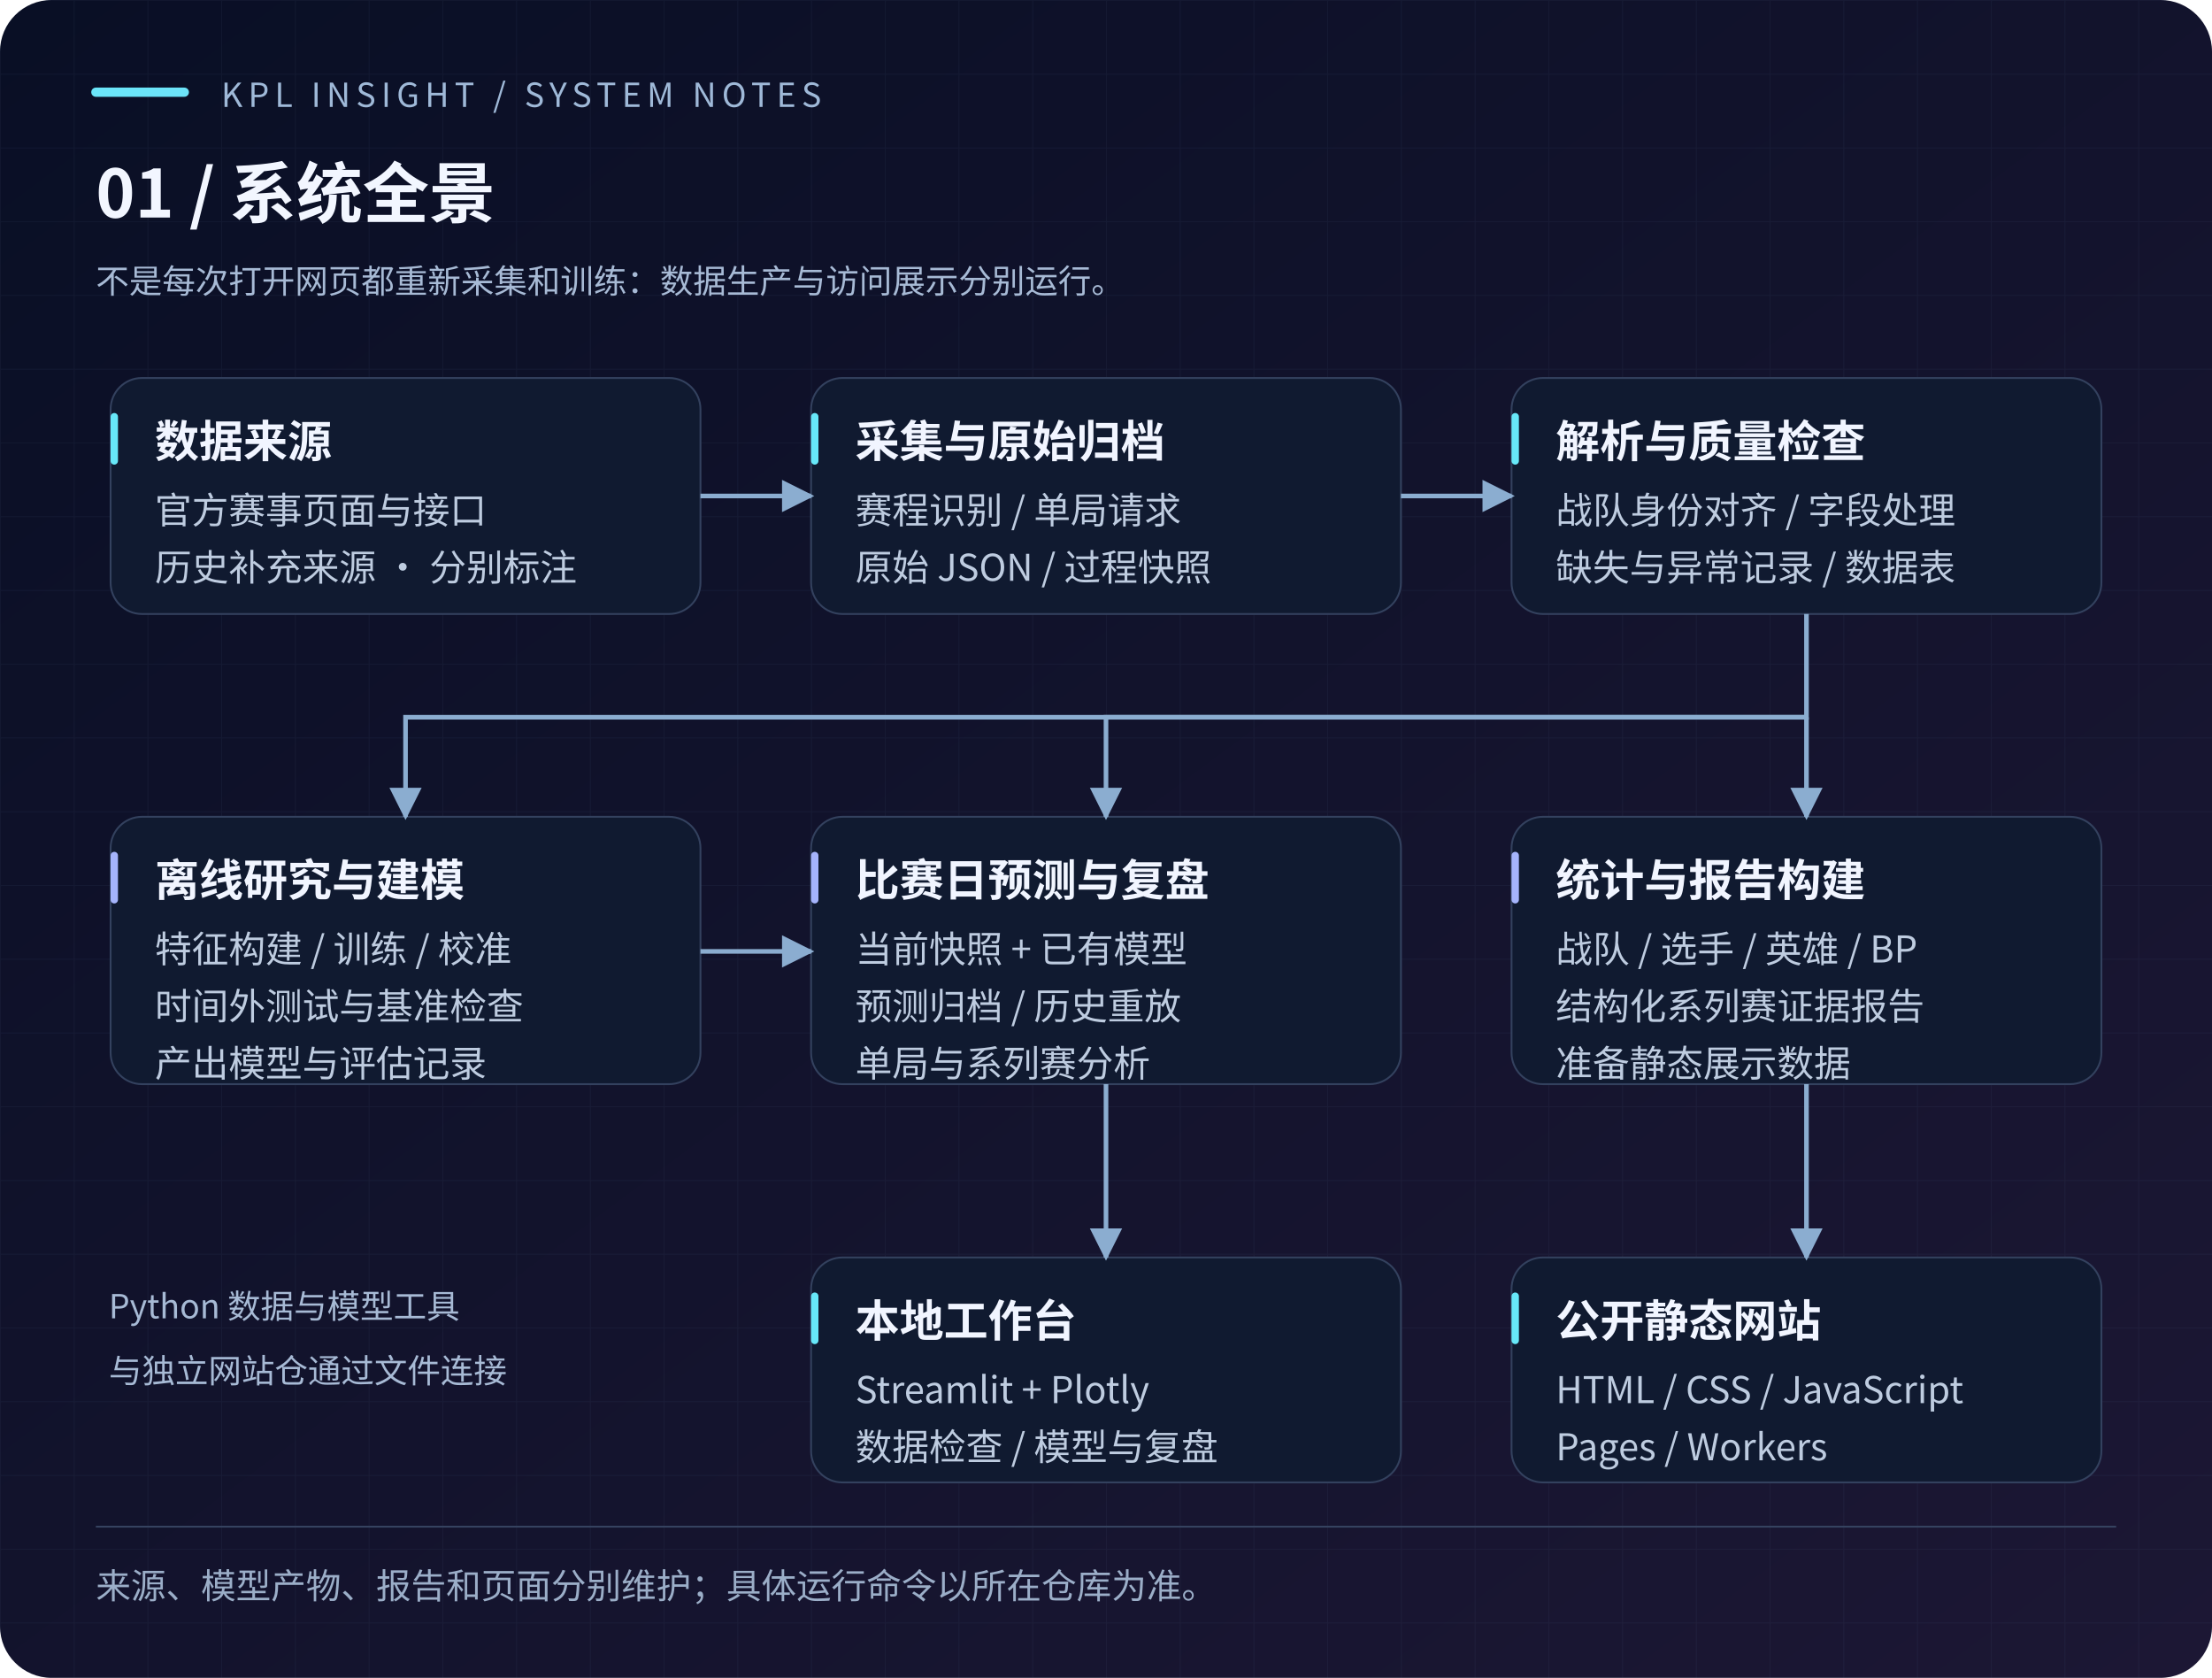
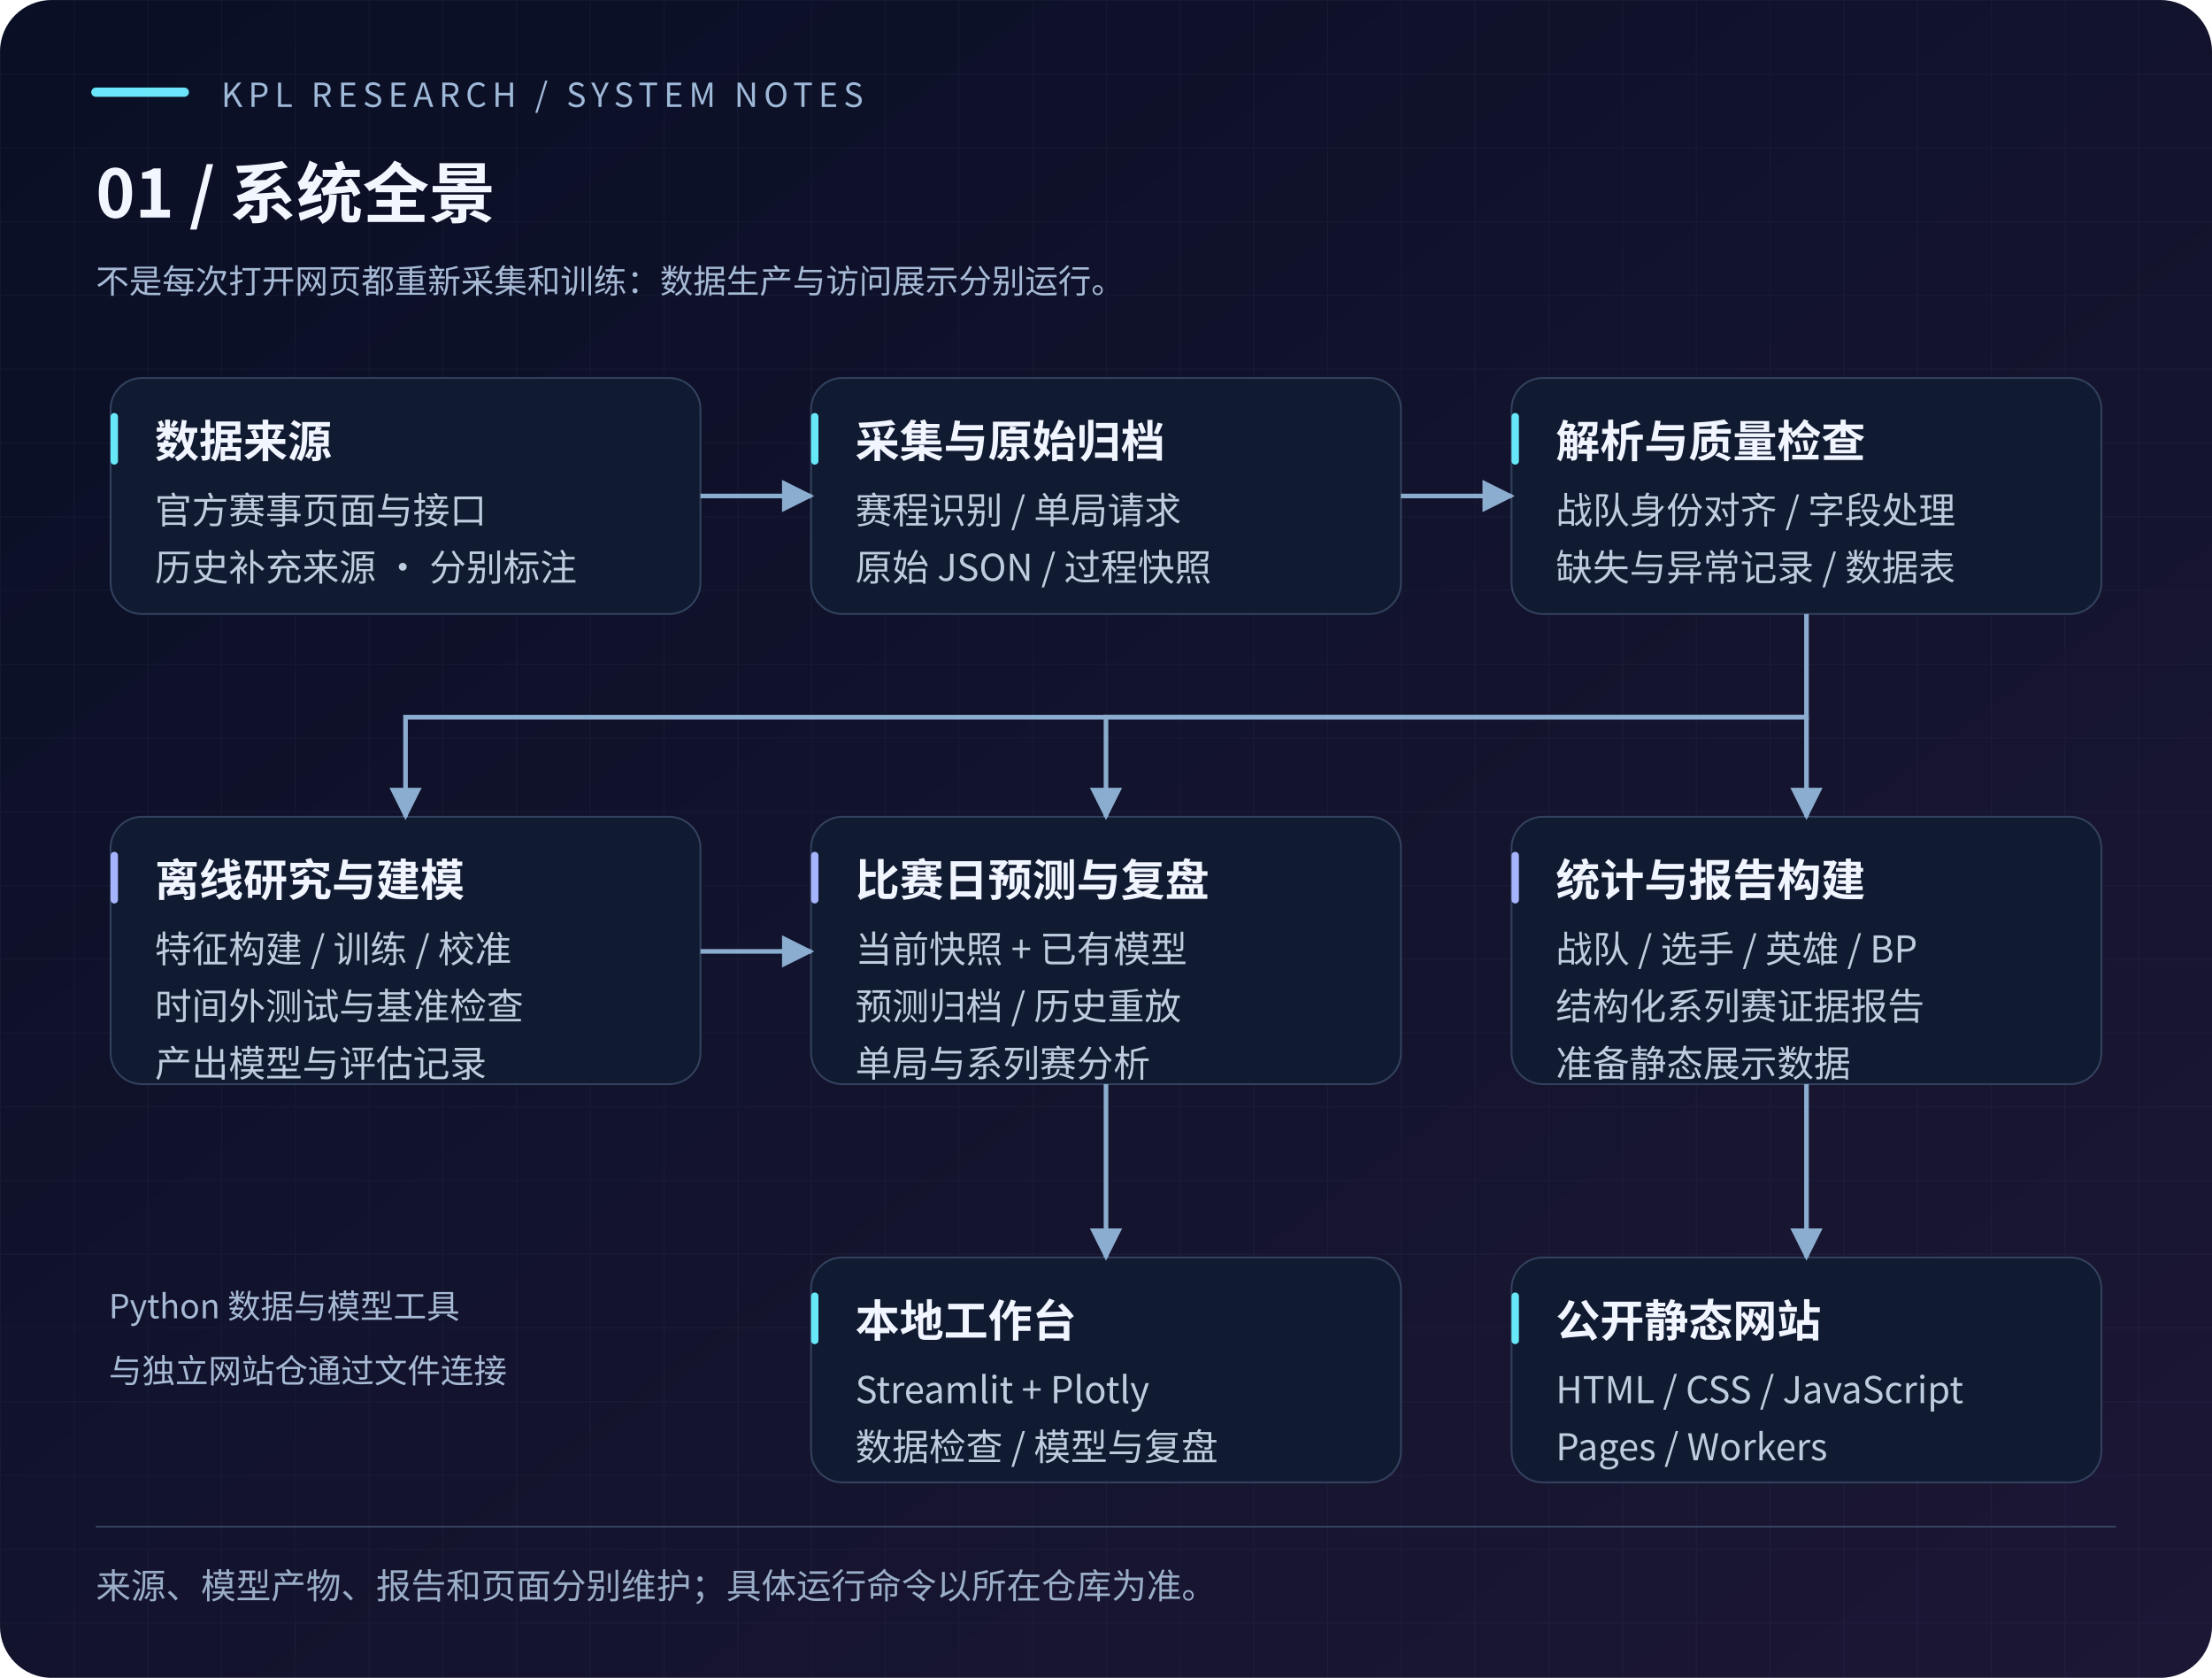
<svg xmlns="http://www.w3.org/2000/svg" width="1200" height="910" viewBox="0 0 1200 910" role="img" aria-labelledby="title desc">
  <defs>
    <linearGradient id="bg" x2="1" y2="1">
      <stop stop-color="#090f25" />
      <stop offset="1" stop-color="#1c1734" />
    </linearGradient>
    <linearGradient id="accent" gradientUnits="userSpaceOnUse" x1="0" y1="0" x2="1200" y2="1440">
      <stop stop-color="#67e8f9" />
      <stop offset="1" stop-color="#c4a0ff" />
    </linearGradient>
    <pattern id="grid" width="40" height="40" patternUnits="userSpaceOnUse">
      <path d="M40 0H0V40" fill="none" stroke="#9ccfff" stroke-opacity=".045" />
    </pattern>
    <marker id="arrow" viewBox="0 0 10 10" refX="9" refY="5" markerWidth="7" markerHeight="7" orient="auto-start-reverse">
      <path d="M0 0L10 5L0 10Z" fill="#8badd0" />
    </marker>
  </defs>
  <rect width="1200" height="910" rx="28" fill="url(#bg)" />
  <rect width="1200" height="910" rx="28" fill="url(#grid)" />
  <path d="M52 50H100" stroke="url(#accent)" stroke-width="5" stroke-linecap="round" />
  <g font-family="Microsoft YaHei,PingFang SC,Noto Sans CJK SC,sans-serif">
-     <text x="120" y="58" fill="#9fb9d8" font-size="18" letter-spacing="3">KPL INSIGHT / SYSTEM NOTES</text>
+     <text x="120" y="58" fill="#9fb9d8" font-size="18" letter-spacing="3">KPL RESEARCH / SYSTEM NOTES</text>
    <text x="52" y="118" fill="#f2f6ff" font-size="36" font-weight="700">01 / 系统全景</text>
    <text x="52" y="159" fill="#a7bad5" font-size="18">不是每次打开网页都重新采集和训练：数据生产与访问展示分别运行。</text>
    <g>
      <rect x="60" y="205" width="320" height="128" rx="17" fill="#101a30" stroke="#33415e" />
      <rect x="60" y="224" width="4" height="28" rx="2" fill="#67e8f9" />
      <text x="84" y="248" fill="#f1f5ff" font-size="24" font-weight="700">数据来源</text>
      <text x="84" y="284" fill="#becce0" font-size="20">官方赛事页面与接口</text>
      <text x="84" y="315" fill="#becce0" font-size="20">历史补充来源 · 分别标注</text>
    </g>
    <g>
      <rect x="440" y="205" width="320" height="128" rx="17" fill="#101a30" stroke="#33415e" />
      <rect x="440" y="224" width="4" height="28" rx="2" fill="#67e8f9" />
      <text x="464" y="248" fill="#f1f5ff" font-size="24" font-weight="700">采集与原始归档</text>
      <text x="464" y="284" fill="#becce0" font-size="20">赛程识别 / 单局请求</text>
      <text x="464" y="315" fill="#becce0" font-size="20">原始 JSON / 过程快照</text>
    </g>
    <g>
      <rect x="820" y="205" width="320" height="128" rx="17" fill="#101a30" stroke="#33415e" />
      <rect x="820" y="224" width="4" height="28" rx="2" fill="#67e8f9" />
      <text x="844" y="248" fill="#f1f5ff" font-size="24" font-weight="700">解析与质量检查</text>
      <text x="844" y="284" fill="#becce0" font-size="20">战队身份对齐 / 字段处理</text>
      <text x="844" y="315" fill="#becce0" font-size="20">缺失与异常记录 / 数据表</text>
    </g>
    <path d="M380 269H440" fill="none" stroke="#8badd0" stroke-width="2.5" marker-end="url(#arrow)" />
    <path d="M760 269H820" fill="none" stroke="#8badd0" stroke-width="2.5" marker-end="url(#arrow)" />
    <g>
      <rect x="60" y="443" width="320" height="145" rx="17" fill="#101a30" stroke="#33415e" />
      <rect x="60" y="462" width="4" height="28" rx="2" fill="#a5b4fc" />
      <text x="84" y="486" fill="#f1f5ff" font-size="24" font-weight="700">离线研究与建模</text>
      <text x="84" y="522" fill="#becce0" font-size="20">特征构建 / 训练 / 校准</text>
      <text x="84" y="553" fill="#becce0" font-size="20">时间外测试与基准检查</text>
      <text x="84" y="584" fill="#becce0" font-size="20">产出模型与评估记录</text>
    </g>
    <g>
      <rect x="440" y="443" width="320" height="145" rx="17" fill="#101a30" stroke="#33415e" />
      <rect x="440" y="462" width="4" height="28" rx="2" fill="#a5b4fc" />
      <text x="464" y="486" fill="#f1f5ff" font-size="24" font-weight="700">比赛日预测与复盘</text>
      <text x="464" y="522" fill="#becce0" font-size="20">当前快照 + 已有模型</text>
      <text x="464" y="553" fill="#becce0" font-size="20">预测归档 / 历史重放</text>
      <text x="464" y="584" fill="#becce0" font-size="20">单局与系列赛分析</text>
    </g>
    <g>
      <rect x="820" y="443" width="320" height="145" rx="17" fill="#101a30" stroke="#33415e" />
      <rect x="820" y="462" width="4" height="28" rx="2" fill="#a5b4fc" />
      <text x="844" y="486" fill="#f1f5ff" font-size="24" font-weight="700">统计与报告构建</text>
      <text x="844" y="522" fill="#becce0" font-size="20">战队 / 选手 / 英雄 / BP</text>
      <text x="844" y="553" fill="#becce0" font-size="20">结构化系列赛证据报告</text>
      <text x="844" y="584" fill="#becce0" font-size="20">准备静态展示数据</text>
    </g>
    <path d="M980 333V389H220V443" fill="none" stroke="#8badd0" stroke-width="2.5" marker-end="url(#arrow)" />
    <path d="M980 389H600V443" fill="none" stroke="#8badd0" stroke-width="2.5" marker-end="url(#arrow)" />
    <path d="M980 389V443" fill="none" stroke="#8badd0" stroke-width="2.5" marker-end="url(#arrow)" />
    <path d="M380 516H440" fill="none" stroke="#8badd0" stroke-width="2.5" marker-end="url(#arrow)" />
    <g>
      <rect x="440" y="682" width="320" height="122" rx="17" fill="#101a30" stroke="#33415e" />
      <rect x="440" y="701" width="4" height="28" rx="2" fill="#67e8f9" />
      <text x="464" y="725" fill="#f1f5ff" font-size="24" font-weight="700">本地工作台</text>
      <text x="464" y="761" fill="#becce0" font-size="20">Streamlit + Plotly</text>
      <text x="464" y="792" fill="#becce0" font-size="20">数据检查 / 模型与复盘</text>
    </g>
    <g>
      <rect x="820" y="682" width="320" height="122" rx="17" fill="#101a30" stroke="#33415e" />
      <rect x="820" y="701" width="4" height="28" rx="2" fill="#67e8f9" />
      <text x="844" y="725" fill="#f1f5ff" font-size="24" font-weight="700">公开静态网站</text>
      <text x="844" y="761" fill="#becce0" font-size="20">HTML / CSS / JavaScript</text>
      <text x="844" y="792" fill="#becce0" font-size="20">Pages / Workers</text>
    </g>
    <path d="M600 588V682" fill="none" stroke="#8badd0" stroke-width="2.5" marker-end="url(#arrow)" />
    <path d="M980 588V682" fill="none" stroke="#8badd0" stroke-width="2.5" marker-end="url(#arrow)" />
    <text x="59" y="715" fill="#a7bad5" font-size="18">Python 数据与模型工具</text>
    <text x="59" y="750" fill="#a7bad5" font-size="18">与独立网站仓通过文件连接</text>
    <path d="M52 828H1148" stroke="#35425f" />
    <text x="52" y="867" fill="#9baec8" font-size="19">来源、模型产物、报告和页面分别维护；具体运行命令以所在仓库为准。</text>
  </g>
</svg>
